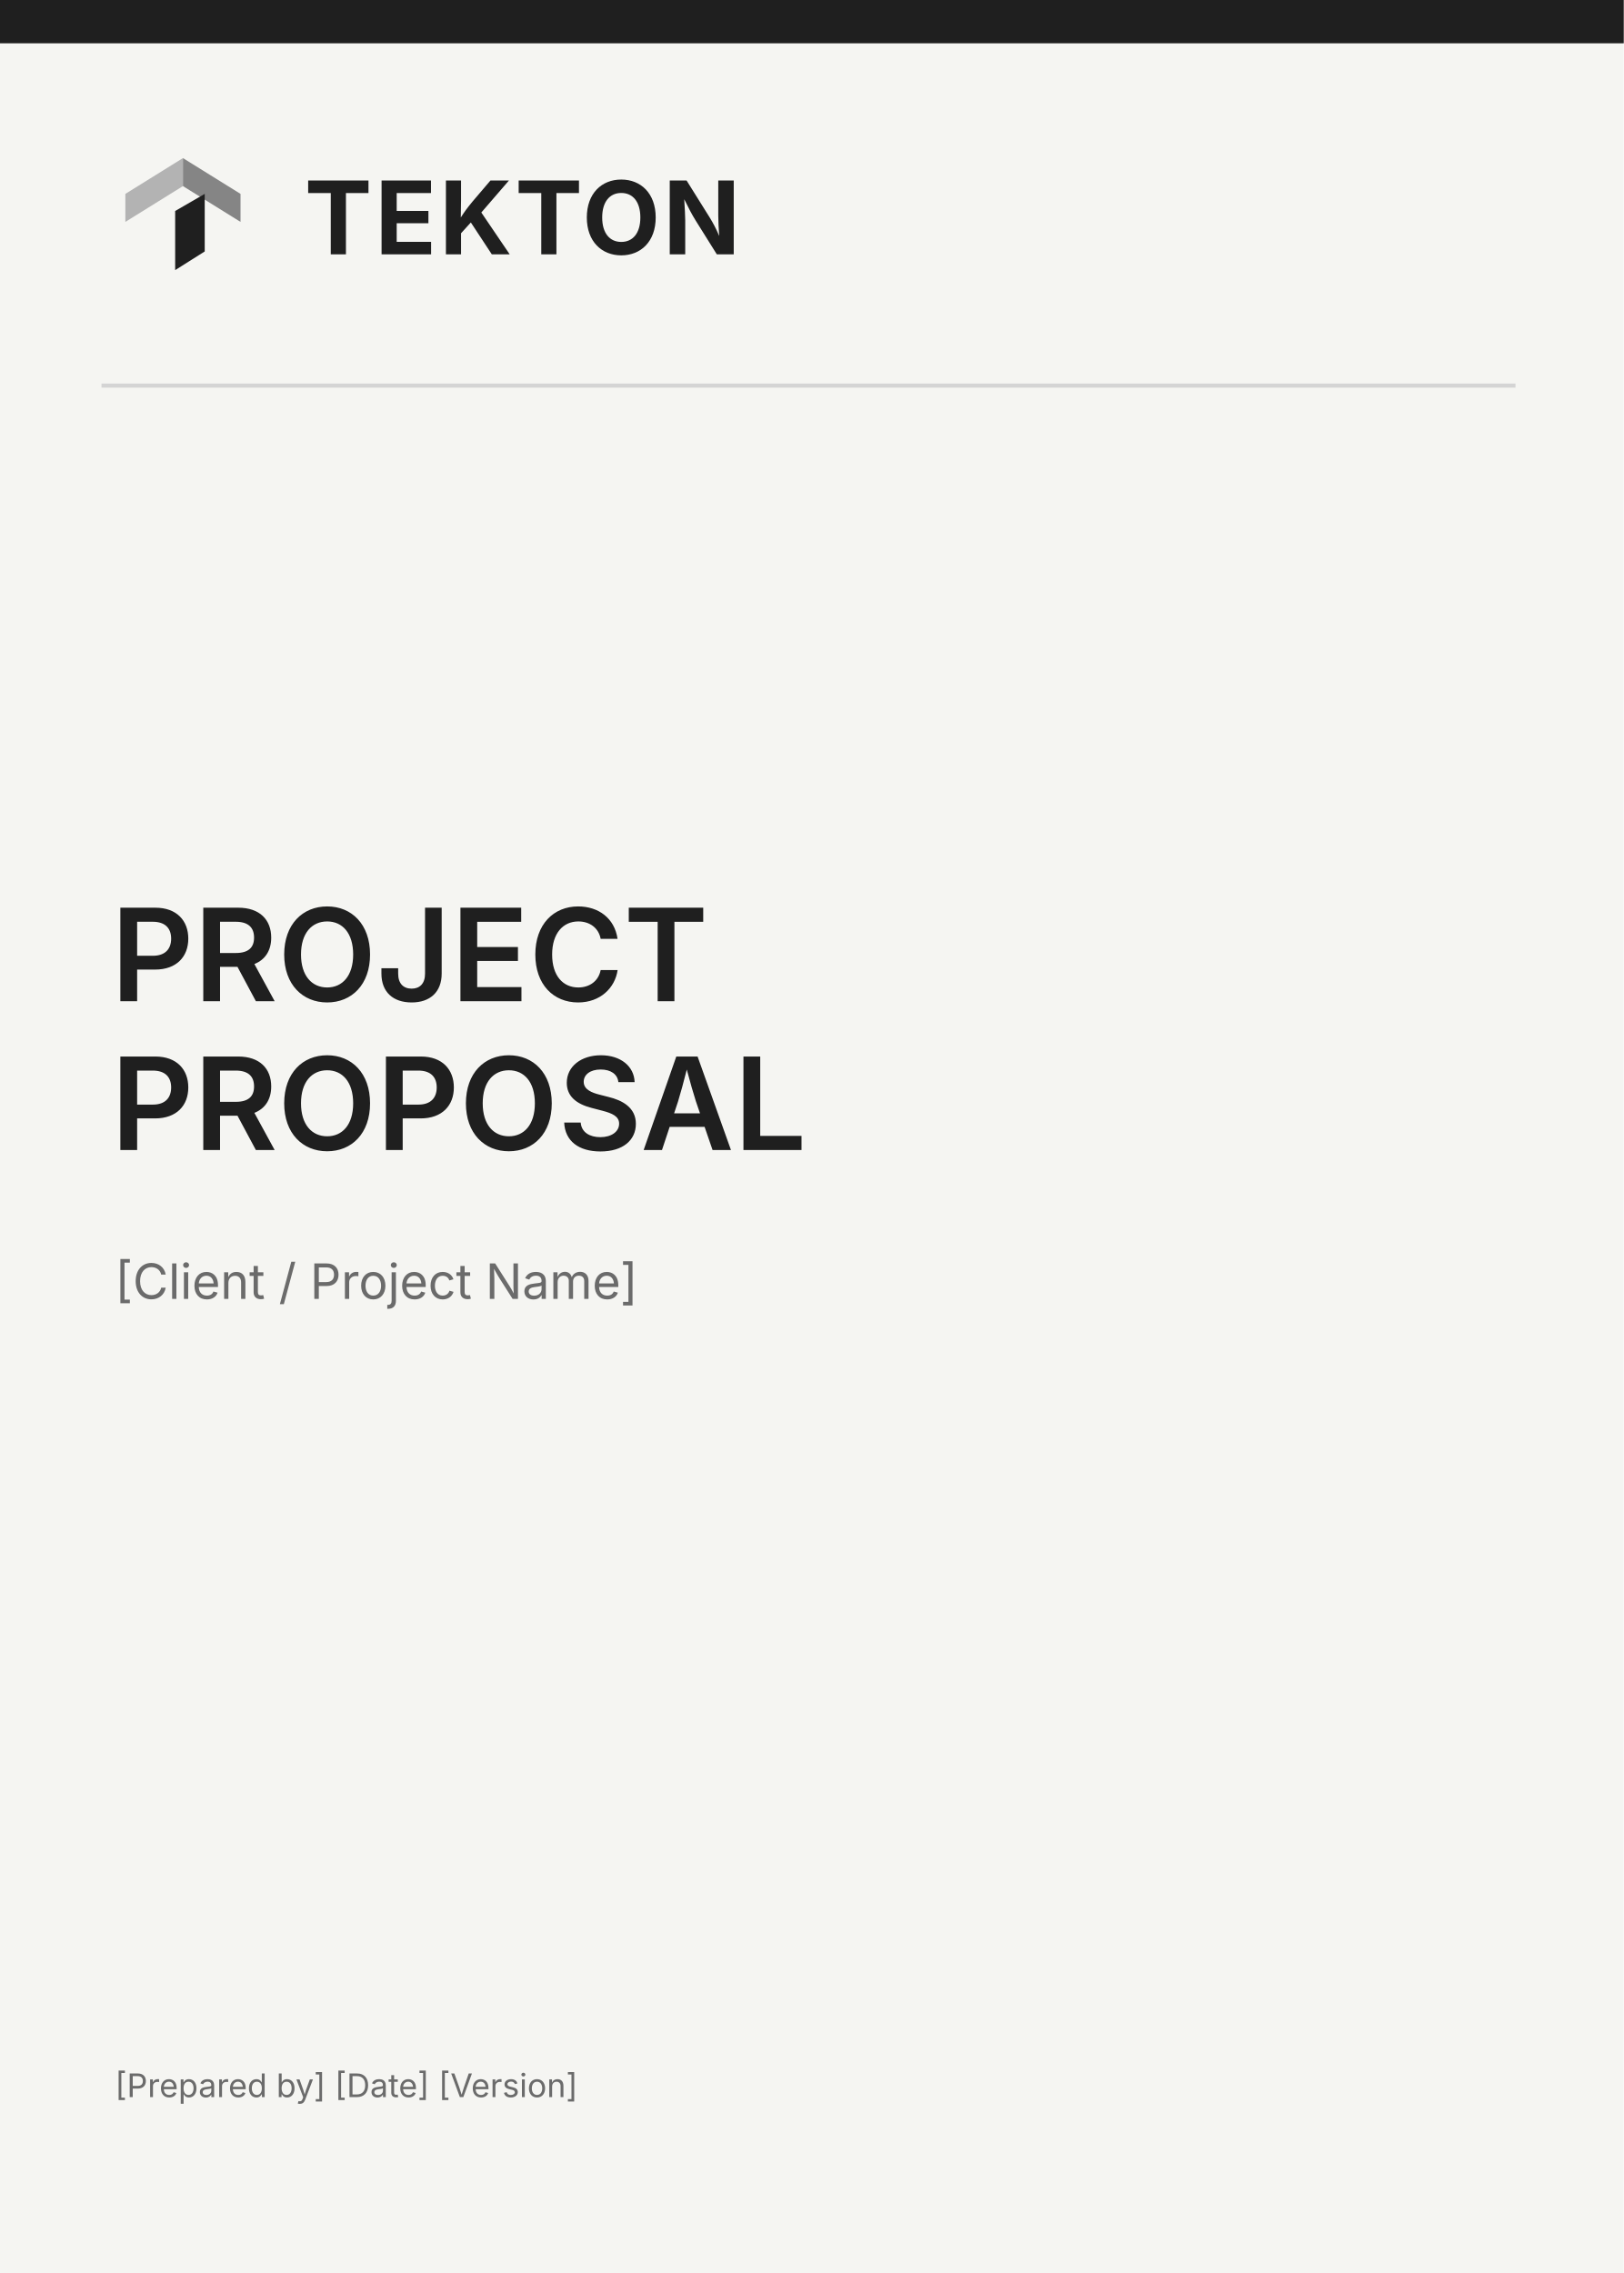
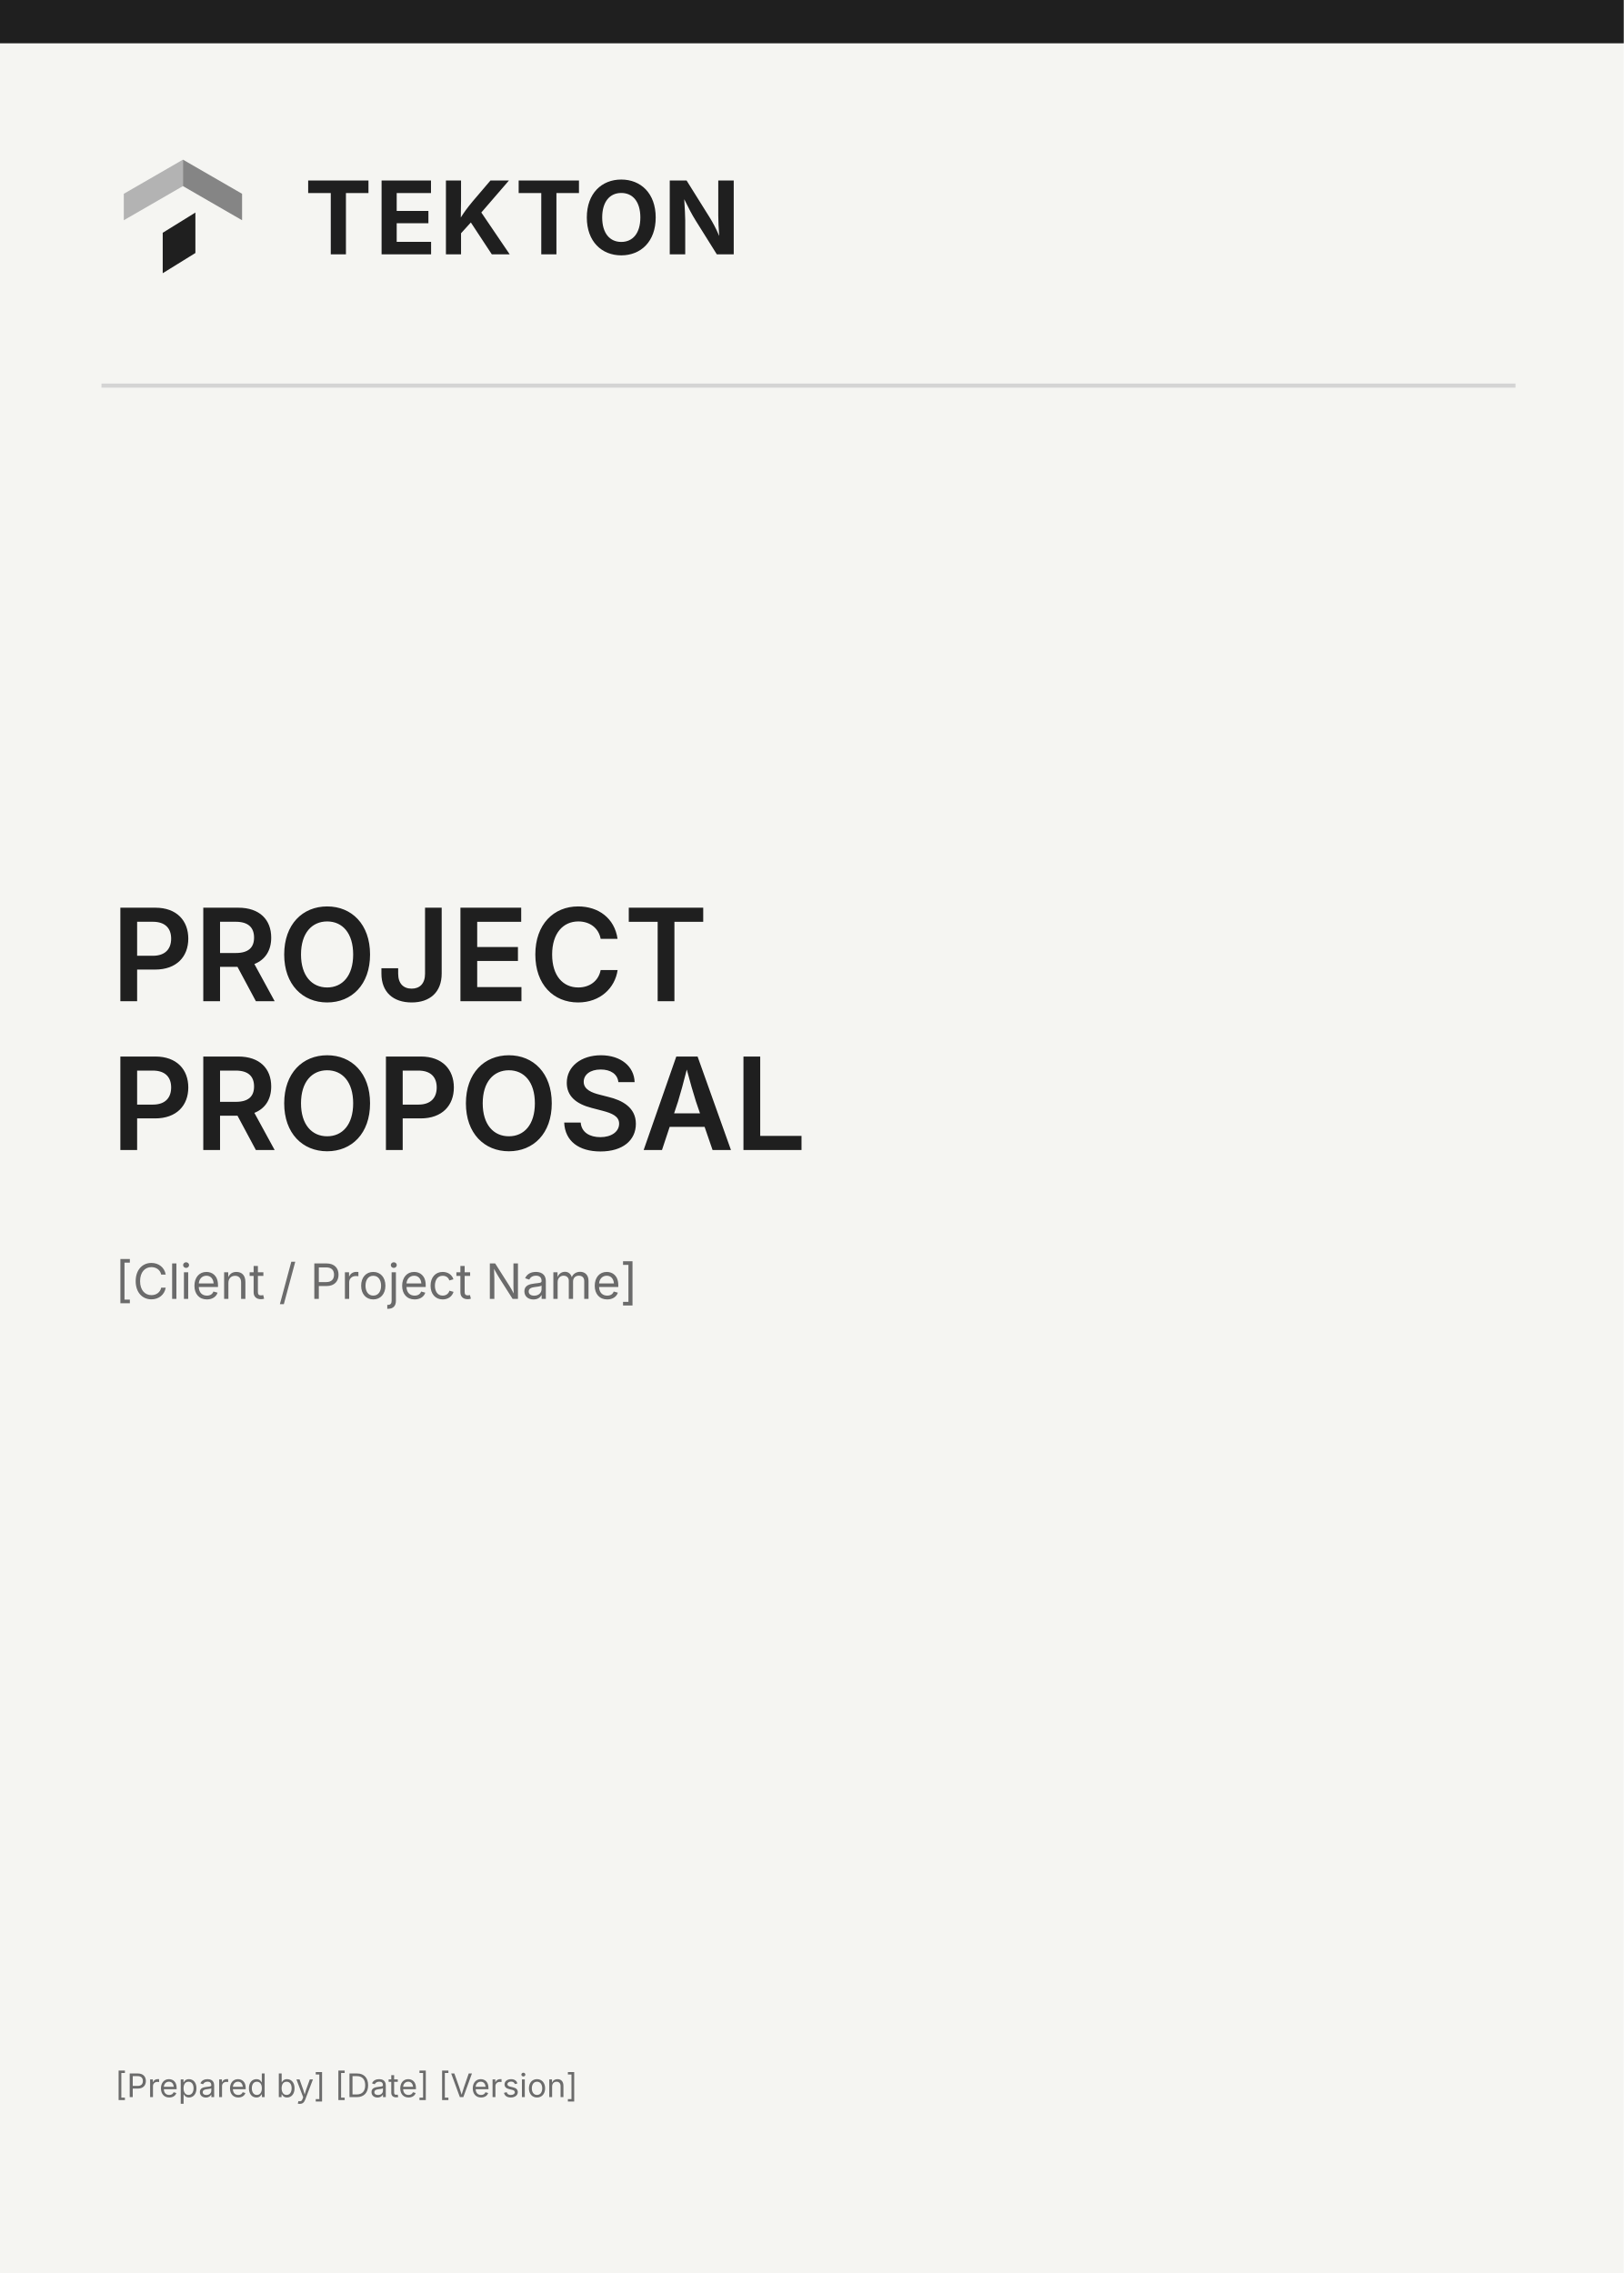
- <svg xmlns="http://www.w3.org/2000/svg" width="1200" height="1680" viewBox="0 0 1200 1680" role="img" aria-label="TEKTON brand artwork">
+ <svg xmlns="http://www.w3.org/2000/svg" width="1200" height="1680" viewBox="0 0 1200 1680" role="img" aria-label="TEKTON logo corrected version 2">
  <rect width="1200" height="1680" fill="#F5F5F2" />
  <rect width="1200" height="32" fill="#1F1F1F" />
  <g transform="translate(80 95) scale(1.15)">
-     <g>
-       <path d="M 11 42 L 48 19 L 48 37 L 11 60 Z" fill="#B3B3B3" />
-       <path d="M 48 19 L 85 42 L 85 60 L 48 37 Z" fill="#858585" />
-       <path d="M 43 53 L 62 42 L 62 79 L 43 91 Z" fill="#1F1F1F" />
+     <g class="tekton-mark">
+       <path d="M 10 41.94 L 48 20 L 48 37 L 10 58.94 Z" fill="#B3B3B3" />
+       <path d="M 48 20 L 86 41.94 L 86 58.94 L 48 37 Z" fill="#858585" />
+       <path d="M 35 67 L 56 54 L 56 80 L 35 93 Z" fill="#1F1F1F" />
    </g>
  </g>
  <text x="225" y="188" font-family="Inter,Arial" font-weight="700" font-size="75" letter-spacing="2" fill="#1F1F1F">TEKTON</text>
  <path d="M75 285 H1120" stroke="#D4D4D4" stroke-width="3" />
  <text x="82" y="740" font-family="Inter,Arial" font-weight="600" font-size="95" fill="#1F1F1F">PROJECT</text>
  <text x="82" y="850" font-family="Inter,Arial" font-weight="600" font-size="95" fill="#1F1F1F">PROPOSAL</text>
  <text x="85" y="960" font-family="Inter,Arial" font-size="36" fill="#6B6B6B">[Client / Project Name]</text>
-   <text x="85" y="1550" font-family="Inter,Arial" font-size="24" fill="#6B6B6B">[Prepared by]    [Date]    [Version]</text>
+   <text x="85" y="1550" font-family="Inter,Arial" font-size="24" fill="#6B6B6B">[Prepared by] [Date] [Version]</text>
</svg>
